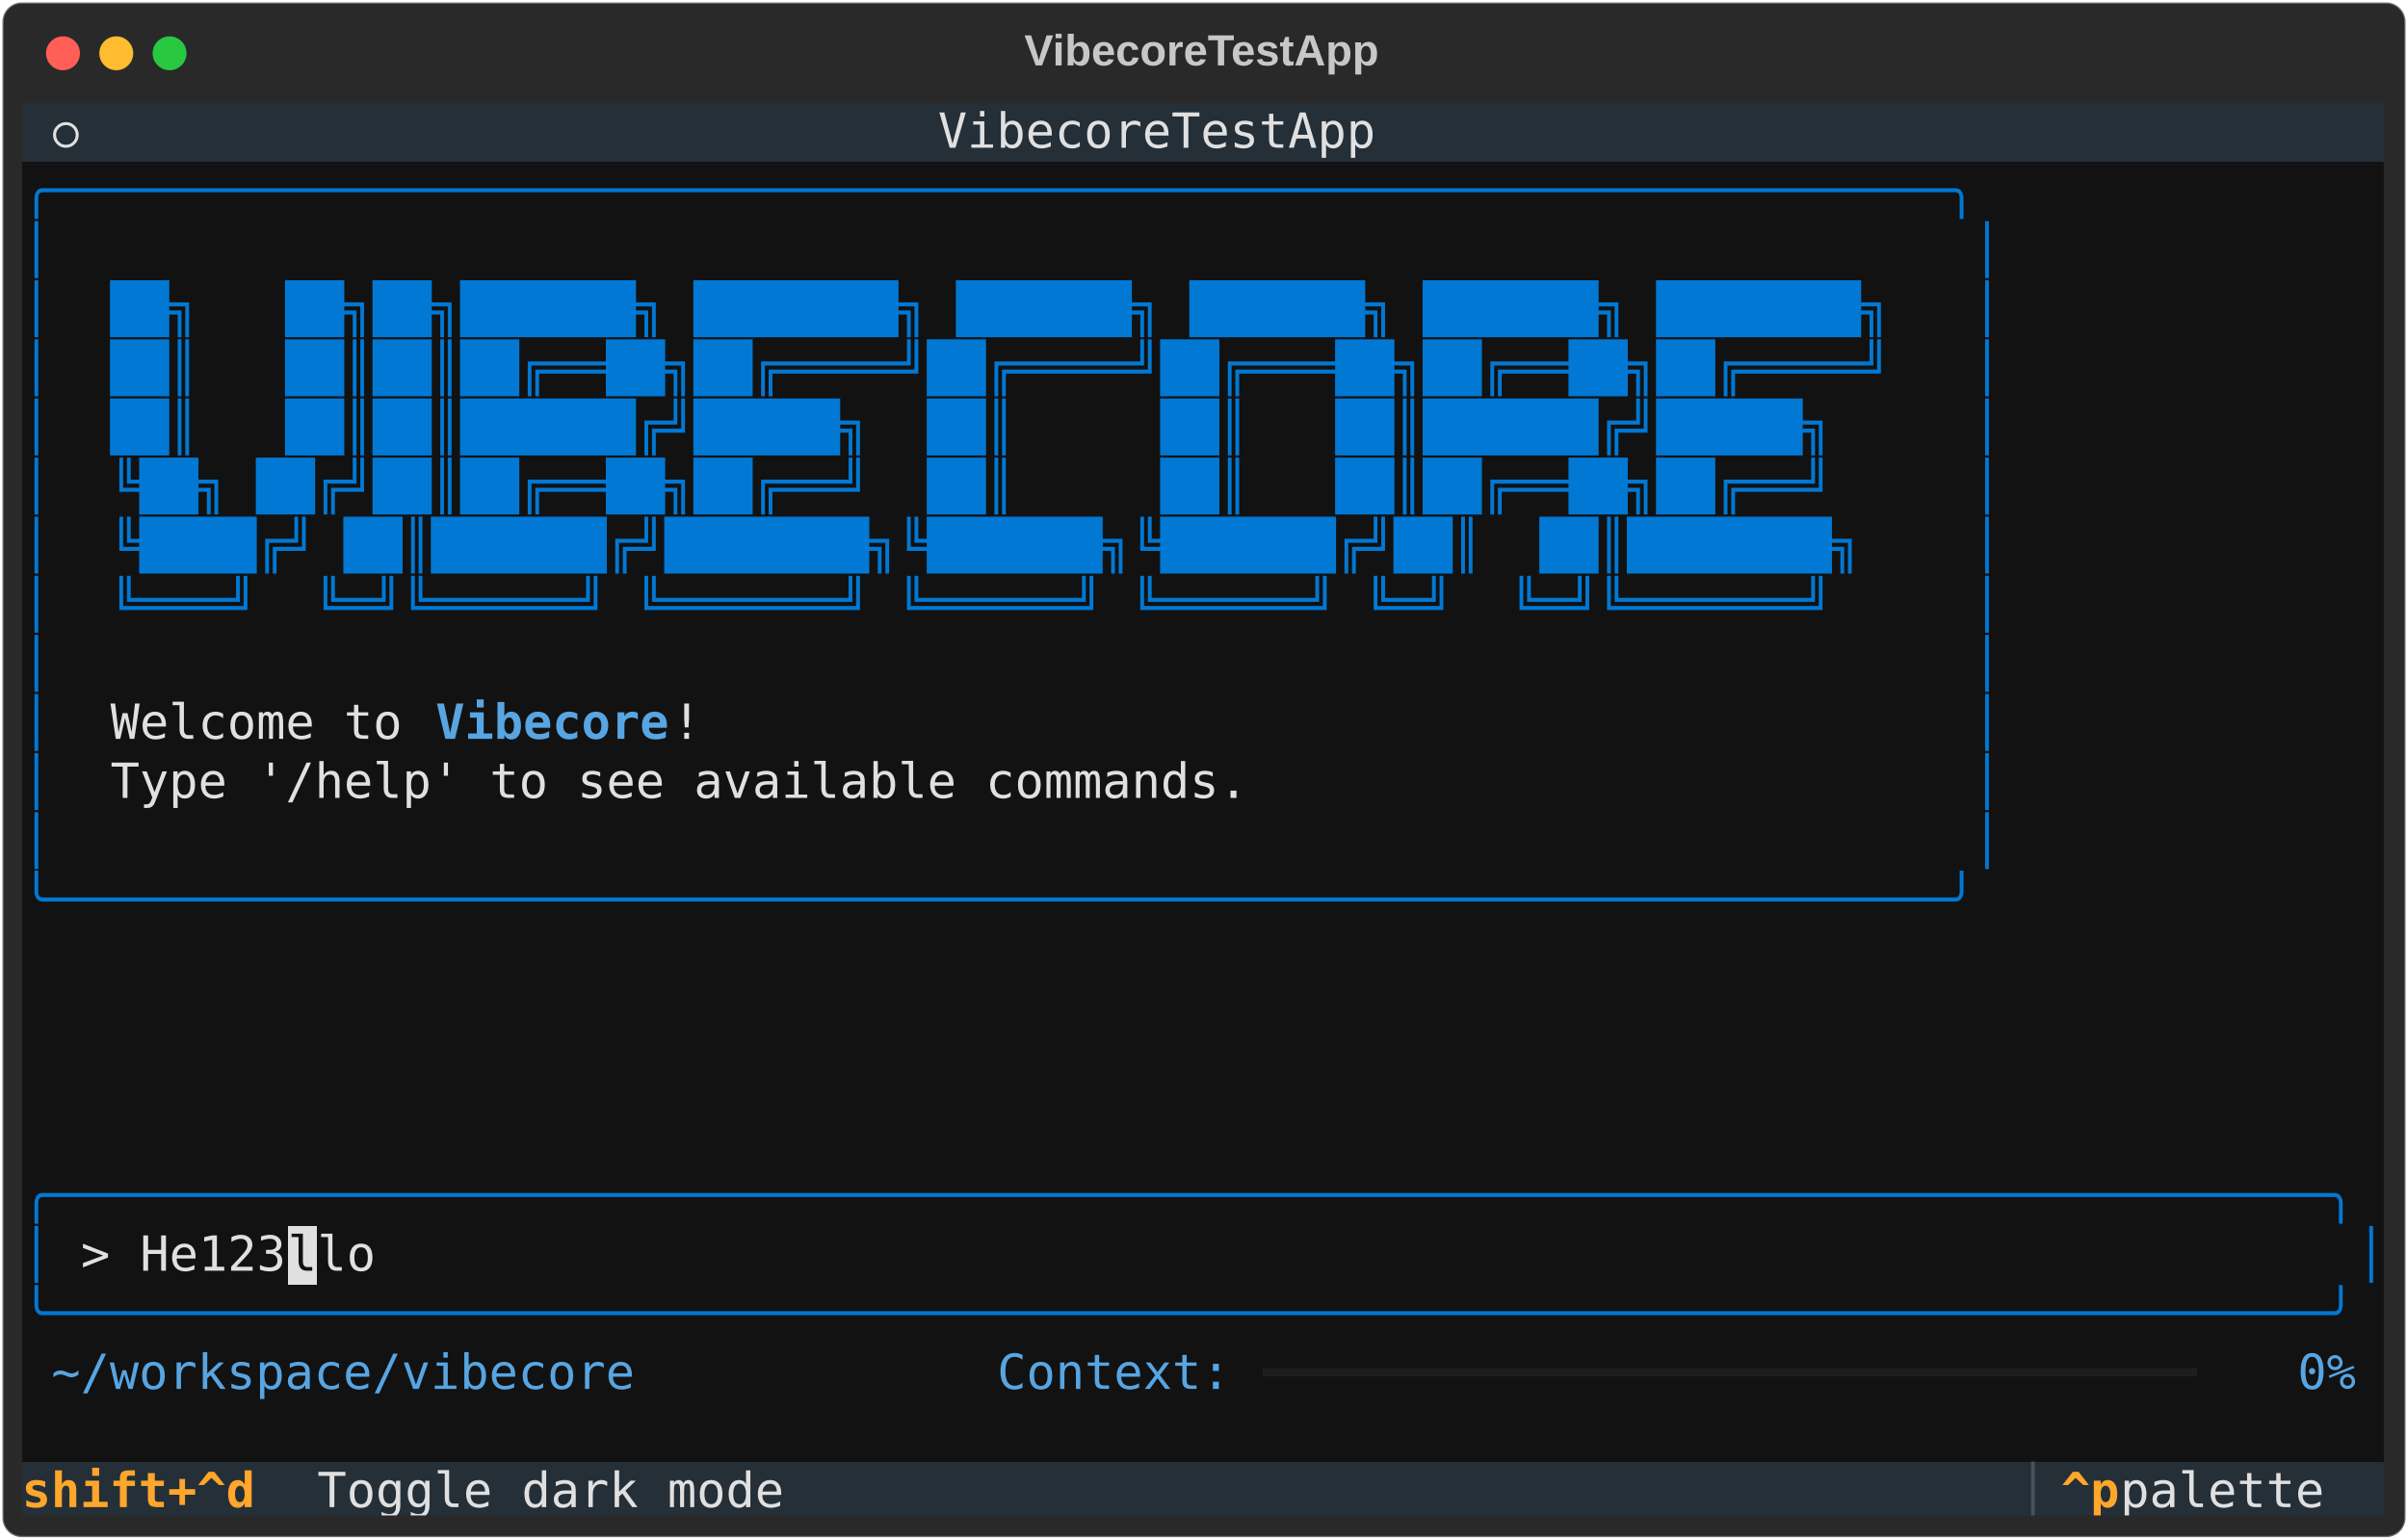
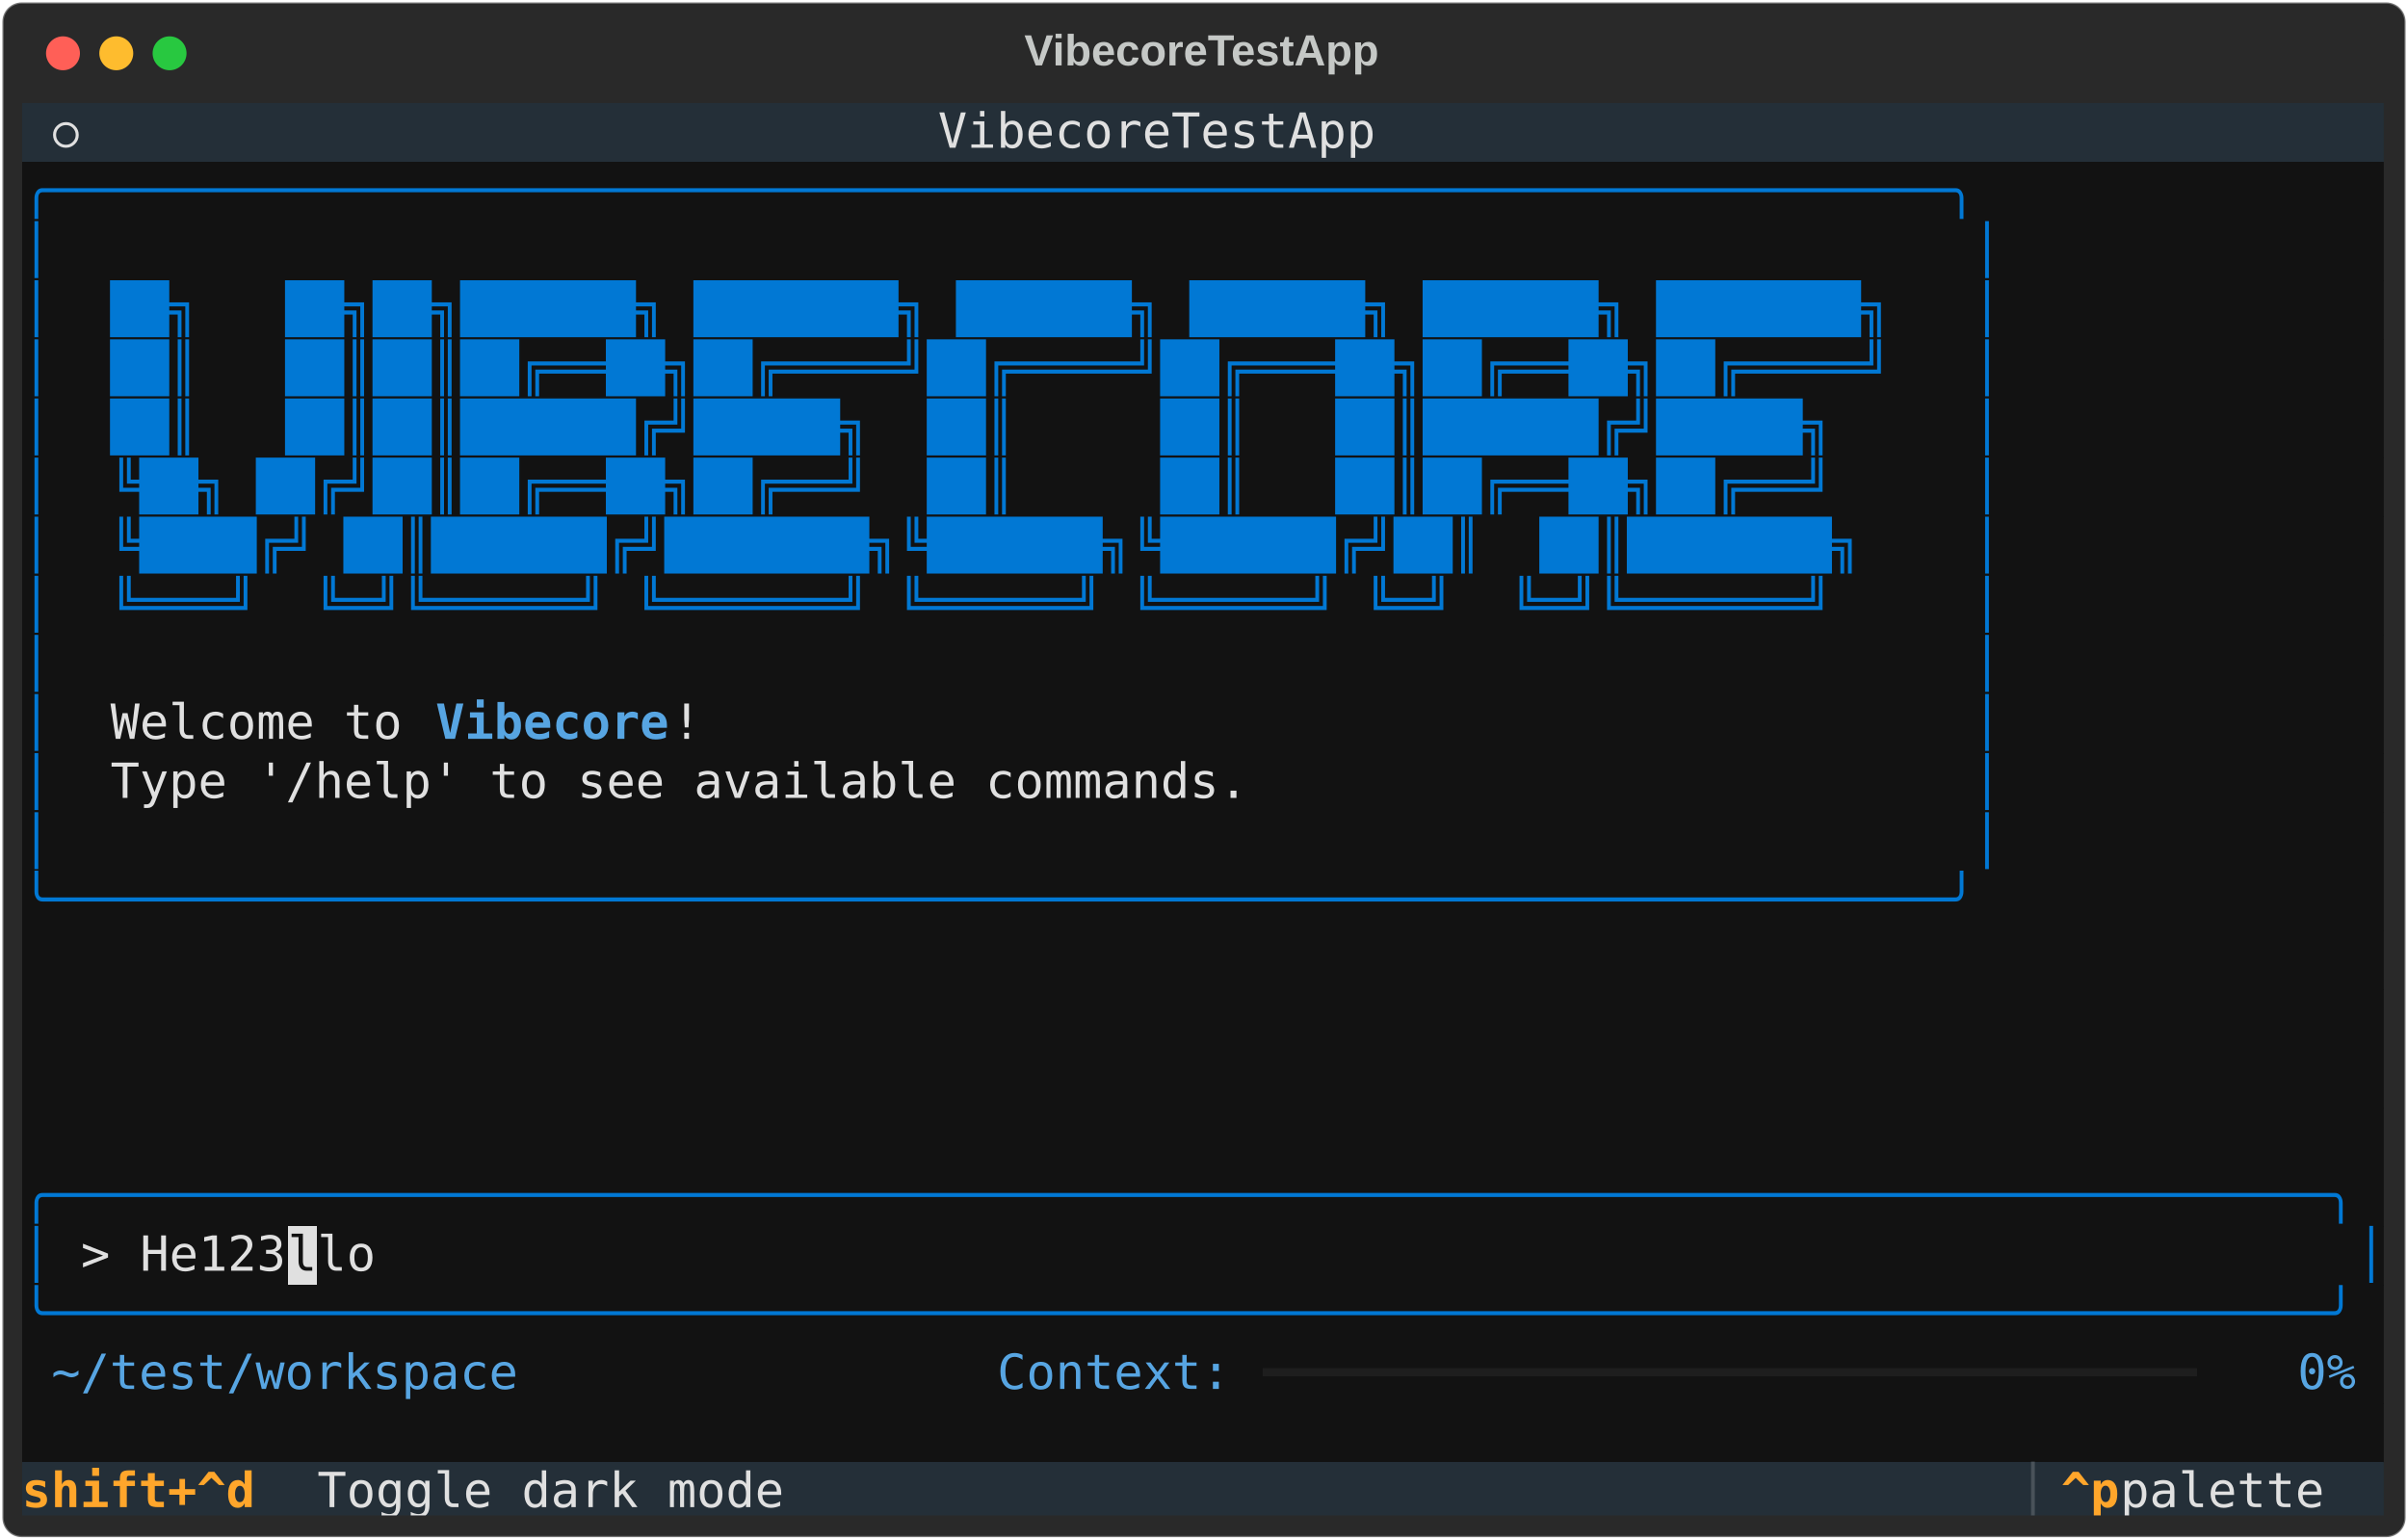
<svg xmlns="http://www.w3.org/2000/svg" class="rich-terminal" viewBox="0 0 994 635.6">
  <style>

    @font-face {
        font-family: "Fira Code";
        src: local("FiraCode-Regular"),
                url("https://cdnjs.cloudflare.com/ajax/libs/firacode/6.2.0/woff2/FiraCode-Regular.woff2") format("woff2"),
                url("https://cdnjs.cloudflare.com/ajax/libs/firacode/6.2.0/woff/FiraCode-Regular.woff") format("woff");
        font-style: normal;
        font-weight: 400;
    }
    @font-face {
        font-family: "Fira Code";
        src: local("FiraCode-Bold"),
                url("https://cdnjs.cloudflare.com/ajax/libs/firacode/6.2.0/woff2/FiraCode-Bold.woff2") format("woff2"),
                url("https://cdnjs.cloudflare.com/ajax/libs/firacode/6.2.0/woff/FiraCode-Bold.woff") format("woff");
        font-style: bold;
        font-weight: 700;
    }

    .terminal-matrix {
        font-family: Fira Code, monospace;
        font-size: 20px;
        line-height: 24.4px;
        font-variant-east-asian: full-width;
    }

    .terminal-title {
        font-size: 18px;
        font-weight: bold;
        font-family: arial;
    }

    .terminal-r1 { fill: #c5c8c6 }
.terminal-r2 { fill: #e0e0e0 }
.terminal-r3 { fill: #0178d4 }
.terminal-r4 { fill: #57a5e2;font-weight: bold }
.terminal-r5 { fill: #121212 }
.terminal-r6 { fill: #57a5e2 }
.terminal-r7 { fill: #1e1e1e }
.terminal-r8 { fill: #ffa62b;font-weight: bold }
.terminal-r9 { fill: #495259 }
    </style>
  <defs>
    <clipPath id="terminal-clip-terminal">
      <rect x="0" y="0" width="975.0" height="584.6" />
    </clipPath>
    <clipPath id="terminal-line-0">
      <rect x="0" y="1.5" width="976" height="24.65" />
    </clipPath>
    <clipPath id="terminal-line-1">
      <rect x="0" y="25.9" width="976" height="24.65" />
    </clipPath>
    <clipPath id="terminal-line-2">
      <rect x="0" y="50.3" width="976" height="24.65" />
    </clipPath>
    <clipPath id="terminal-line-3">
      <rect x="0" y="74.7" width="976" height="24.65" />
    </clipPath>
    <clipPath id="terminal-line-4">
      <rect x="0" y="99.1" width="976" height="24.65" />
    </clipPath>
    <clipPath id="terminal-line-5">
      <rect x="0" y="123.5" width="976" height="24.65" />
    </clipPath>
    <clipPath id="terminal-line-6">
      <rect x="0" y="147.9" width="976" height="24.65" />
    </clipPath>
    <clipPath id="terminal-line-7">
      <rect x="0" y="172.3" width="976" height="24.65" />
    </clipPath>
    <clipPath id="terminal-line-8">
      <rect x="0" y="196.7" width="976" height="24.65" />
    </clipPath>
    <clipPath id="terminal-line-9">
      <rect x="0" y="221.1" width="976" height="24.65" />
    </clipPath>
    <clipPath id="terminal-line-10">
      <rect x="0" y="245.5" width="976" height="24.65" />
    </clipPath>
    <clipPath id="terminal-line-11">
      <rect x="0" y="269.9" width="976" height="24.65" />
    </clipPath>
    <clipPath id="terminal-line-12">
      <rect x="0" y="294.3" width="976" height="24.65" />
    </clipPath>
    <clipPath id="terminal-line-13">
      <rect x="0" y="318.7" width="976" height="24.65" />
    </clipPath>
    <clipPath id="terminal-line-14">
      <rect x="0" y="343.1" width="976" height="24.65" />
    </clipPath>
    <clipPath id="terminal-line-15">
      <rect x="0" y="367.5" width="976" height="24.65" />
    </clipPath>
    <clipPath id="terminal-line-16">
      <rect x="0" y="391.9" width="976" height="24.65" />
    </clipPath>
    <clipPath id="terminal-line-17">
      <rect x="0" y="416.3" width="976" height="24.65" />
    </clipPath>
    <clipPath id="terminal-line-18">
      <rect x="0" y="440.7" width="976" height="24.65" />
    </clipPath>
    <clipPath id="terminal-line-19">
      <rect x="0" y="465.1" width="976" height="24.65" />
    </clipPath>
    <clipPath id="terminal-line-20">
      <rect x="0" y="489.5" width="976" height="24.65" />
    </clipPath>
    <clipPath id="terminal-line-21">
      <rect x="0" y="513.9" width="976" height="24.65" />
    </clipPath>
    <clipPath id="terminal-line-22">
      <rect x="0" y="538.3" width="976" height="24.65" />
    </clipPath>
  </defs>
  <rect fill="#292929" stroke="rgba(255,255,255,0.35)" stroke-width="1" x="1" y="1" width="992" height="633.6" rx="8" />
  <text class="terminal-title" fill="#c5c8c6" text-anchor="middle" x="496" y="27">VibecoreTestApp</text>
  <g transform="translate(26,22)">
    <circle cx="0" cy="0" r="7" fill="#ff5f57" />
    <circle cx="22" cy="0" r="7" fill="#febc2e" />
    <circle cx="44" cy="0" r="7" fill="#28c840" />
  </g>
  <g transform="translate(9, 41)" clip-path="url(#terminal-clip-terminal)">
    <rect fill="#242f38" x="0" y="1.5" width="12.2" height="24.65" shape-rendering="crispEdges" />
    <rect fill="#242f38" x="12.2" y="1.5" width="12.2" height="24.65" shape-rendering="crispEdges" />
    <rect fill="#242f38" x="24.4" y="1.5" width="61" height="24.65" shape-rendering="crispEdges" />
    <rect fill="#242f38" x="85.4" y="1.5" width="12.2" height="24.65" shape-rendering="crispEdges" />
    <rect fill="#242f38" x="97.6" y="1.5" width="280.6" height="24.65" shape-rendering="crispEdges" />
    <rect fill="#242f38" x="378.2" y="1.5" width="183" height="24.65" shape-rendering="crispEdges" />
    <rect fill="#242f38" x="561.2" y="1.5" width="292.8" height="24.65" shape-rendering="crispEdges" />
    <rect fill="#242f38" x="854" y="1.5" width="12.2" height="24.65" shape-rendering="crispEdges" />
    <rect fill="#242f38" x="866.2" y="1.5" width="0" height="24.65" shape-rendering="crispEdges" />
    <rect fill="#242f38" x="866.2" y="1.5" width="109.8" height="24.65" shape-rendering="crispEdges" />
    <rect fill="#121212" x="0" y="25.9" width="817.4" height="24.65" shape-rendering="crispEdges" />
    <rect fill="#121212" x="817.4" y="25.9" width="158.6" height="24.65" shape-rendering="crispEdges" />
    <rect fill="#121212" x="0" y="50.3" width="12.2" height="24.65" shape-rendering="crispEdges" />
    <rect fill="#121212" x="12.2" y="50.3" width="793" height="24.65" shape-rendering="crispEdges" />
    <rect fill="#121212" x="805.2" y="50.3" width="12.2" height="24.65" shape-rendering="crispEdges" />
    <rect fill="#121212" x="817.4" y="50.3" width="158.6" height="24.65" shape-rendering="crispEdges" />
    <rect fill="#121212" x="0" y="74.7" width="12.2" height="24.65" shape-rendering="crispEdges" />
    <rect fill="#121212" x="12.2" y="74.7" width="24.4" height="24.65" shape-rendering="crispEdges" />
    <rect fill="#121212" x="36.6" y="74.7" width="744.2" height="24.65" shape-rendering="crispEdges" />
    <rect fill="#121212" x="780.8" y="74.7" width="24.4" height="24.65" shape-rendering="crispEdges" />
    <rect fill="#121212" x="805.2" y="74.7" width="12.2" height="24.65" shape-rendering="crispEdges" />
    <rect fill="#121212" x="817.4" y="74.7" width="158.6" height="24.65" shape-rendering="crispEdges" />
    <rect fill="#121212" x="0" y="99.1" width="12.2" height="24.65" shape-rendering="crispEdges" />
    <rect fill="#121212" x="12.2" y="99.1" width="24.4" height="24.65" shape-rendering="crispEdges" />
    <rect fill="#121212" x="36.6" y="99.1" width="744.2" height="24.65" shape-rendering="crispEdges" />
    <rect fill="#121212" x="780.8" y="99.1" width="24.4" height="24.65" shape-rendering="crispEdges" />
    <rect fill="#121212" x="805.2" y="99.1" width="12.2" height="24.65" shape-rendering="crispEdges" />
    <rect fill="#121212" x="817.4" y="99.1" width="158.6" height="24.65" shape-rendering="crispEdges" />
    <rect fill="#121212" x="0" y="123.5" width="12.2" height="24.65" shape-rendering="crispEdges" />
    <rect fill="#121212" x="12.2" y="123.5" width="24.4" height="24.65" shape-rendering="crispEdges" />
    <rect fill="#121212" x="36.6" y="123.5" width="719.8" height="24.65" shape-rendering="crispEdges" />
    <rect fill="#121212" x="756.4" y="123.5" width="48.8" height="24.65" shape-rendering="crispEdges" />
    <rect fill="#121212" x="805.2" y="123.5" width="12.2" height="24.65" shape-rendering="crispEdges" />
    <rect fill="#121212" x="817.4" y="123.5" width="158.6" height="24.65" shape-rendering="crispEdges" />
    <rect fill="#121212" x="0" y="147.9" width="12.2" height="24.65" shape-rendering="crispEdges" />
    <rect fill="#121212" x="12.2" y="147.9" width="24.4" height="24.65" shape-rendering="crispEdges" />
    <rect fill="#121212" x="36.6" y="147.9" width="719.8" height="24.65" shape-rendering="crispEdges" />
    <rect fill="#121212" x="756.4" y="147.9" width="48.8" height="24.65" shape-rendering="crispEdges" />
    <rect fill="#121212" x="805.2" y="147.9" width="12.2" height="24.65" shape-rendering="crispEdges" />
    <rect fill="#121212" x="817.4" y="147.9" width="158.6" height="24.65" shape-rendering="crispEdges" />
    <rect fill="#121212" x="0" y="172.3" width="12.2" height="24.65" shape-rendering="crispEdges" />
    <rect fill="#121212" x="12.2" y="172.3" width="24.4" height="24.65" shape-rendering="crispEdges" />
    <rect fill="#121212" x="36.6" y="172.3" width="744.2" height="24.65" shape-rendering="crispEdges" />
    <rect fill="#121212" x="780.8" y="172.3" width="24.4" height="24.65" shape-rendering="crispEdges" />
    <rect fill="#121212" x="805.2" y="172.3" width="12.2" height="24.65" shape-rendering="crispEdges" />
    <rect fill="#121212" x="817.4" y="172.3" width="158.6" height="24.65" shape-rendering="crispEdges" />
    <rect fill="#121212" x="0" y="196.7" width="12.2" height="24.65" shape-rendering="crispEdges" />
    <rect fill="#121212" x="12.2" y="196.7" width="24.4" height="24.65" shape-rendering="crispEdges" />
    <rect fill="#121212" x="36.6" y="196.7" width="744.2" height="24.65" shape-rendering="crispEdges" />
    <rect fill="#121212" x="780.8" y="196.7" width="24.4" height="24.65" shape-rendering="crispEdges" />
    <rect fill="#121212" x="805.2" y="196.7" width="12.2" height="24.65" shape-rendering="crispEdges" />
    <rect fill="#121212" x="817.4" y="196.7" width="158.6" height="24.65" shape-rendering="crispEdges" />
    <rect fill="#121212" x="0" y="221.1" width="12.2" height="24.65" shape-rendering="crispEdges" />
    <rect fill="#121212" x="12.2" y="221.1" width="793" height="24.65" shape-rendering="crispEdges" />
    <rect fill="#121212" x="805.2" y="221.1" width="12.2" height="24.65" shape-rendering="crispEdges" />
    <rect fill="#121212" x="817.4" y="221.1" width="158.6" height="24.65" shape-rendering="crispEdges" />
    <rect fill="#121212" x="0" y="245.5" width="12.2" height="24.65" shape-rendering="crispEdges" />
    <rect fill="#121212" x="12.2" y="245.5" width="24.4" height="24.65" shape-rendering="crispEdges" />
    <rect fill="#121212" x="36.6" y="245.5" width="134.2" height="24.65" shape-rendering="crispEdges" />
    <rect fill="#121212" x="170.8" y="245.5" width="97.6" height="24.65" shape-rendering="crispEdges" />
    <rect fill="#121212" x="268.4" y="245.5" width="12.2" height="24.65" shape-rendering="crispEdges" />
    <rect fill="#121212" x="280.6" y="245.5" width="524.6" height="24.65" shape-rendering="crispEdges" />
    <rect fill="#121212" x="805.2" y="245.5" width="12.2" height="24.65" shape-rendering="crispEdges" />
    <rect fill="#121212" x="817.4" y="245.5" width="158.6" height="24.65" shape-rendering="crispEdges" />
    <rect fill="#121212" x="0" y="269.9" width="12.2" height="24.65" shape-rendering="crispEdges" />
    <rect fill="#121212" x="12.2" y="269.9" width="24.4" height="24.65" shape-rendering="crispEdges" />
    <rect fill="#121212" x="36.6" y="269.9" width="475.8" height="24.65" shape-rendering="crispEdges" />
    <rect fill="#121212" x="512.4" y="269.9" width="292.8" height="24.65" shape-rendering="crispEdges" />
    <rect fill="#121212" x="805.2" y="269.9" width="12.2" height="24.65" shape-rendering="crispEdges" />
    <rect fill="#121212" x="817.4" y="269.9" width="158.6" height="24.65" shape-rendering="crispEdges" />
    <rect fill="#121212" x="0" y="294.3" width="12.2" height="24.65" shape-rendering="crispEdges" />
    <rect fill="#121212" x="12.2" y="294.3" width="793" height="24.65" shape-rendering="crispEdges" />
    <rect fill="#121212" x="805.2" y="294.3" width="12.2" height="24.65" shape-rendering="crispEdges" />
    <rect fill="#121212" x="817.4" y="294.3" width="158.6" height="24.65" shape-rendering="crispEdges" />
    <rect fill="#121212" x="0" y="318.7" width="817.4" height="24.65" shape-rendering="crispEdges" />
    <rect fill="#121212" x="817.4" y="318.7" width="158.6" height="24.65" shape-rendering="crispEdges" />
    <rect fill="#121212" x="0" y="343.1" width="976" height="24.65" shape-rendering="crispEdges" />
    <rect fill="#121212" x="0" y="367.5" width="976" height="24.65" shape-rendering="crispEdges" />
    <rect fill="#121212" x="0" y="391.9" width="976" height="24.65" shape-rendering="crispEdges" />
    <rect fill="#121212" x="0" y="416.3" width="976" height="24.65" shape-rendering="crispEdges" />
    <rect fill="#121212" x="0" y="440.7" width="976" height="24.65" shape-rendering="crispEdges" />
    <rect fill="#121212" x="0" y="465.1" width="12.2" height="24.65" shape-rendering="crispEdges" />
    <rect fill="#121212" x="12.2" y="465.1" width="12.2" height="24.65" shape-rendering="crispEdges" />
    <rect fill="#121212" x="24.4" y="465.1" width="12.2" height="24.65" shape-rendering="crispEdges" />
    <rect fill="#121212" x="36.6" y="465.1" width="12.2" height="24.65" shape-rendering="crispEdges" />
    <rect fill="#121212" x="48.8" y="465.1" width="61" height="24.65" shape-rendering="crispEdges" />
    <rect fill="#e0e0e0" x="109.8" y="465.1" width="12.2" height="24.65" shape-rendering="crispEdges" />
    <rect fill="#121212" x="122" y="465.1" width="841.8" height="24.65" shape-rendering="crispEdges" />
    <rect fill="#121212" x="963.8" y="465.1" width="12.2" height="24.65" shape-rendering="crispEdges" />
    <rect fill="#121212" x="0" y="489.5" width="976" height="24.65" shape-rendering="crispEdges" />
    <rect fill="#121212" x="0" y="513.9" width="12.2" height="24.65" shape-rendering="crispEdges" />
-     <rect fill="#121212" x="12.2" y="513.9" width="244" height="24.65" shape-rendering="crispEdges" />
-     <rect fill="#121212" x="256.2" y="513.9" width="146.4" height="24.65" shape-rendering="crispEdges" />
+     <rect fill="#121212" x="12.2" y="513.9" width="195.2" height="24.65" shape-rendering="crispEdges" />
+     <rect fill="#121212" x="207.4" y="513.9" width="195.2" height="24.65" shape-rendering="crispEdges" />
    <rect fill="#121212" x="402.6" y="513.9" width="109.8" height="24.65" shape-rendering="crispEdges" />
    <rect fill="#121212" x="512.4" y="513.9" width="390.4" height="24.65" shape-rendering="crispEdges" />
    <rect fill="#121212" x="902.8" y="513.9" width="36.6" height="24.65" shape-rendering="crispEdges" />
    <rect fill="#121212" x="939.4" y="513.9" width="24.4" height="24.65" shape-rendering="crispEdges" />
    <rect fill="#121212" x="963.8" y="513.9" width="12.2" height="24.65" shape-rendering="crispEdges" />
    <rect fill="#121212" x="0" y="538.3" width="976" height="24.65" shape-rendering="crispEdges" />
    <rect fill="#242f38" x="0" y="562.7" width="122" height="24.65" shape-rendering="crispEdges" />
    <rect fill="#242f38" x="122" y="562.7" width="207.4" height="24.65" shape-rendering="crispEdges" />
    <rect fill="#242f38" x="329.4" y="562.7" width="500.2" height="24.65" shape-rendering="crispEdges" />
    <rect fill="#242f38" x="829.6" y="562.7" width="12.2" height="24.65" shape-rendering="crispEdges" />
    <rect fill="#242f38" x="841.8" y="562.7" width="24.4" height="24.65" shape-rendering="crispEdges" />
    <rect fill="#242f38" x="866.2" y="562.7" width="97.6" height="24.65" shape-rendering="crispEdges" />
    <rect fill="#242f38" x="963.8" y="562.7" width="12.2" height="24.65" shape-rendering="crispEdges" />
    <g class="terminal-matrix">
      <text class="terminal-r2" x="12.2" y="20" textLength="12.2" clip-path="url(#terminal-line-0)">⭘</text>
      <text class="terminal-r2" x="378.2" y="20" textLength="183" clip-path="url(#terminal-line-0)">VibecoreTestApp</text>
      <text class="terminal-r1" x="976" y="20" textLength="12.2" clip-path="url(#terminal-line-0)">
</text>
      <text class="terminal-r3" x="0" y="44.4" textLength="817.4" clip-path="url(#terminal-line-1)">╭─────────────────────────────────────────────────────────────────╮</text>
      <text class="terminal-r1" x="976" y="44.4" textLength="12.2" clip-path="url(#terminal-line-1)">
</text>
      <text class="terminal-r3" x="0" y="68.8" textLength="12.2" clip-path="url(#terminal-line-2)">│</text>
      <text class="terminal-r3" x="805.2" y="68.8" textLength="12.2" clip-path="url(#terminal-line-2)">│</text>
      <text class="terminal-r1" x="976" y="68.8" textLength="12.2" clip-path="url(#terminal-line-2)">
</text>
      <text class="terminal-r3" x="0" y="93.2" textLength="12.2" clip-path="url(#terminal-line-3)">│</text>
      <text class="terminal-r3" x="36.6" y="93.2" textLength="744.2" clip-path="url(#terminal-line-3)">██╗   ██╗██╗██████╗ ███████╗ ██████╗ ██████╗ ██████╗ ███████╗</text>
      <text class="terminal-r3" x="805.2" y="93.2" textLength="12.2" clip-path="url(#terminal-line-3)">│</text>
      <text class="terminal-r1" x="976" y="93.2" textLength="12.2" clip-path="url(#terminal-line-3)">
</text>
      <text class="terminal-r3" x="0" y="117.6" textLength="12.2" clip-path="url(#terminal-line-4)">│</text>
      <text class="terminal-r3" x="36.6" y="117.6" textLength="744.2" clip-path="url(#terminal-line-4)">██║   ██║██║██╔══██╗██╔════╝██╔════╝██╔═══██╗██╔══██╗██╔════╝</text>
      <text class="terminal-r3" x="805.2" y="117.6" textLength="12.2" clip-path="url(#terminal-line-4)">│</text>
      <text class="terminal-r1" x="976" y="117.6" textLength="12.2" clip-path="url(#terminal-line-4)">
</text>
      <text class="terminal-r3" x="0" y="142" textLength="12.2" clip-path="url(#terminal-line-5)">│</text>
      <text class="terminal-r3" x="36.6" y="142" textLength="719.8" clip-path="url(#terminal-line-5)">██║   ██║██║██████╔╝█████╗  ██║     ██║   ██║██████╔╝█████╗</text>
      <text class="terminal-r3" x="805.2" y="142" textLength="12.2" clip-path="url(#terminal-line-5)">│</text>
      <text class="terminal-r1" x="976" y="142" textLength="12.2" clip-path="url(#terminal-line-5)">
</text>
      <text class="terminal-r3" x="0" y="166.4" textLength="12.2" clip-path="url(#terminal-line-6)">│</text>
      <text class="terminal-r3" x="36.6" y="166.4" textLength="719.8" clip-path="url(#terminal-line-6)">╚██╗ ██╔╝██║██╔══██╗██╔══╝  ██║     ██║   ██║██╔══██╗██╔══╝</text>
      <text class="terminal-r3" x="805.2" y="166.4" textLength="12.2" clip-path="url(#terminal-line-6)">│</text>
      <text class="terminal-r1" x="976" y="166.4" textLength="12.2" clip-path="url(#terminal-line-6)">
</text>
      <text class="terminal-r3" x="0" y="190.8" textLength="12.2" clip-path="url(#terminal-line-7)">│</text>
      <text class="terminal-r3" x="36.6" y="190.8" textLength="744.2" clip-path="url(#terminal-line-7)"> ╚████╔╝ ██║██████╔╝███████╗╚██████╗╚██████╔╝██║  ██║███████╗</text>
      <text class="terminal-r3" x="805.2" y="190.8" textLength="12.2" clip-path="url(#terminal-line-7)">│</text>
      <text class="terminal-r1" x="976" y="190.8" textLength="12.2" clip-path="url(#terminal-line-7)">
</text>
      <text class="terminal-r3" x="0" y="215.2" textLength="12.2" clip-path="url(#terminal-line-8)">│</text>
      <text class="terminal-r3" x="36.6" y="215.2" textLength="744.2" clip-path="url(#terminal-line-8)">  ╚═══╝  ╚═╝╚═════╝ ╚══════╝ ╚═════╝ ╚═════╝ ╚═╝  ╚═╝╚══════╝</text>
      <text class="terminal-r3" x="805.2" y="215.2" textLength="12.2" clip-path="url(#terminal-line-8)">│</text>
      <text class="terminal-r1" x="976" y="215.2" textLength="12.2" clip-path="url(#terminal-line-8)">
</text>
      <text class="terminal-r3" x="0" y="239.6" textLength="12.2" clip-path="url(#terminal-line-9)">│</text>
      <text class="terminal-r3" x="805.2" y="239.6" textLength="12.2" clip-path="url(#terminal-line-9)">│</text>
      <text class="terminal-r1" x="976" y="239.6" textLength="12.2" clip-path="url(#terminal-line-9)">
</text>
      <text class="terminal-r3" x="0" y="264" textLength="12.2" clip-path="url(#terminal-line-10)">│</text>
      <text class="terminal-r2" x="36.6" y="264" textLength="134.2" clip-path="url(#terminal-line-10)">Welcome to </text>
      <text class="terminal-r4" x="170.8" y="264" textLength="97.6" clip-path="url(#terminal-line-10)">Vibecore</text>
      <text class="terminal-r2" x="268.4" y="264" textLength="12.2" clip-path="url(#terminal-line-10)">!</text>
      <text class="terminal-r3" x="805.2" y="264" textLength="12.2" clip-path="url(#terminal-line-10)">│</text>
      <text class="terminal-r1" x="976" y="264" textLength="12.2" clip-path="url(#terminal-line-10)">
</text>
      <text class="terminal-r3" x="0" y="288.4" textLength="12.2" clip-path="url(#terminal-line-11)">│</text>
      <text class="terminal-r2" x="36.6" y="288.4" textLength="475.8" clip-path="url(#terminal-line-11)">Type '/help' to see available commands.</text>
      <text class="terminal-r3" x="805.2" y="288.4" textLength="12.2" clip-path="url(#terminal-line-11)">│</text>
      <text class="terminal-r1" x="976" y="288.4" textLength="12.2" clip-path="url(#terminal-line-11)">
</text>
      <text class="terminal-r3" x="0" y="312.8" textLength="12.2" clip-path="url(#terminal-line-12)">│</text>
      <text class="terminal-r3" x="805.2" y="312.8" textLength="12.2" clip-path="url(#terminal-line-12)">│</text>
      <text class="terminal-r1" x="976" y="312.8" textLength="12.2" clip-path="url(#terminal-line-12)">
</text>
      <text class="terminal-r3" x="0" y="337.2" textLength="817.4" clip-path="url(#terminal-line-13)">╰─────────────────────────────────────────────────────────────────╯</text>
      <text class="terminal-r1" x="976" y="337.2" textLength="12.2" clip-path="url(#terminal-line-13)">
</text>
      <text class="terminal-r1" x="976" y="361.6" textLength="12.2" clip-path="url(#terminal-line-14)">
</text>
      <text class="terminal-r1" x="976" y="386" textLength="12.2" clip-path="url(#terminal-line-15)">
</text>
      <text class="terminal-r1" x="976" y="410.4" textLength="12.2" clip-path="url(#terminal-line-16)">
</text>
      <text class="terminal-r1" x="976" y="434.8" textLength="12.2" clip-path="url(#terminal-line-17)">
</text>
      <text class="terminal-r3" x="0" y="459.2" textLength="976" clip-path="url(#terminal-line-18)">╭──────────────────────────────────────────────────────────────────────────────╮</text>
      <text class="terminal-r1" x="976" y="459.2" textLength="12.2" clip-path="url(#terminal-line-18)">
</text>
      <text class="terminal-r3" x="0" y="483.6" textLength="12.2" clip-path="url(#terminal-line-19)">│</text>
      <text class="terminal-r2" x="24.4" y="483.6" textLength="12.2" clip-path="url(#terminal-line-19)">&gt;</text>
      <text class="terminal-r2" x="48.8" y="483.6" textLength="61" clip-path="url(#terminal-line-19)">He123</text>
      <text class="terminal-r5" x="109.8" y="483.6" textLength="12.2" clip-path="url(#terminal-line-19)">l</text>
      <text class="terminal-r2" x="122" y="483.6" textLength="841.8" clip-path="url(#terminal-line-19)">lo                                                                   </text>
      <text class="terminal-r3" x="963.8" y="483.6" textLength="12.2" clip-path="url(#terminal-line-19)">│</text>
      <text class="terminal-r1" x="976" y="483.6" textLength="12.2" clip-path="url(#terminal-line-19)">
</text>
      <text class="terminal-r3" x="0" y="508" textLength="976" clip-path="url(#terminal-line-20)">╰──────────────────────────────────────────────────────────────────────────────╯</text>
      <text class="terminal-r1" x="976" y="508" textLength="12.2" clip-path="url(#terminal-line-20)">
</text>
-       <text class="terminal-r6" x="12.2" y="532.4" textLength="244" clip-path="url(#terminal-line-21)">~/workspace/vibecore</text>
+       <text class="terminal-r6" x="12.2" y="532.4" textLength="195.2" clip-path="url(#terminal-line-21)">~/test/workspace</text>
      <text class="terminal-r6" x="402.6" y="532.4" textLength="109.8" clip-path="url(#terminal-line-21)">Context: </text>
      <text class="terminal-r7" x="512.4" y="532.4" textLength="390.4" clip-path="url(#terminal-line-21)">━━━━━━━━━━━━━━━━━━━━━━━━━━━━━━━━</text>
      <text class="terminal-r6" x="939.4" y="532.4" textLength="24.4" clip-path="url(#terminal-line-21)">0%</text>
      <text class="terminal-r1" x="976" y="532.4" textLength="12.2" clip-path="url(#terminal-line-21)">
</text>
      <text class="terminal-r1" x="976" y="556.8" textLength="12.2" clip-path="url(#terminal-line-22)">
</text>
      <text class="terminal-r8" x="0" y="581.2" textLength="122" clip-path="url(#terminal-line-23)"> shift+^d </text>
      <text class="terminal-r2" x="122" y="581.2" textLength="207.4" clip-path="url(#terminal-line-23)">Toggle dark mode </text>
      <text class="terminal-r9" x="829.6" y="581.2" textLength="12.2" clip-path="url(#terminal-line-23)">▏</text>
      <text class="terminal-r8" x="841.8" y="581.2" textLength="24.4" clip-path="url(#terminal-line-23)">^p</text>
      <text class="terminal-r2" x="866.2" y="581.2" textLength="97.6" clip-path="url(#terminal-line-23)"> palette</text>
    </g>
  </g>
</svg>
